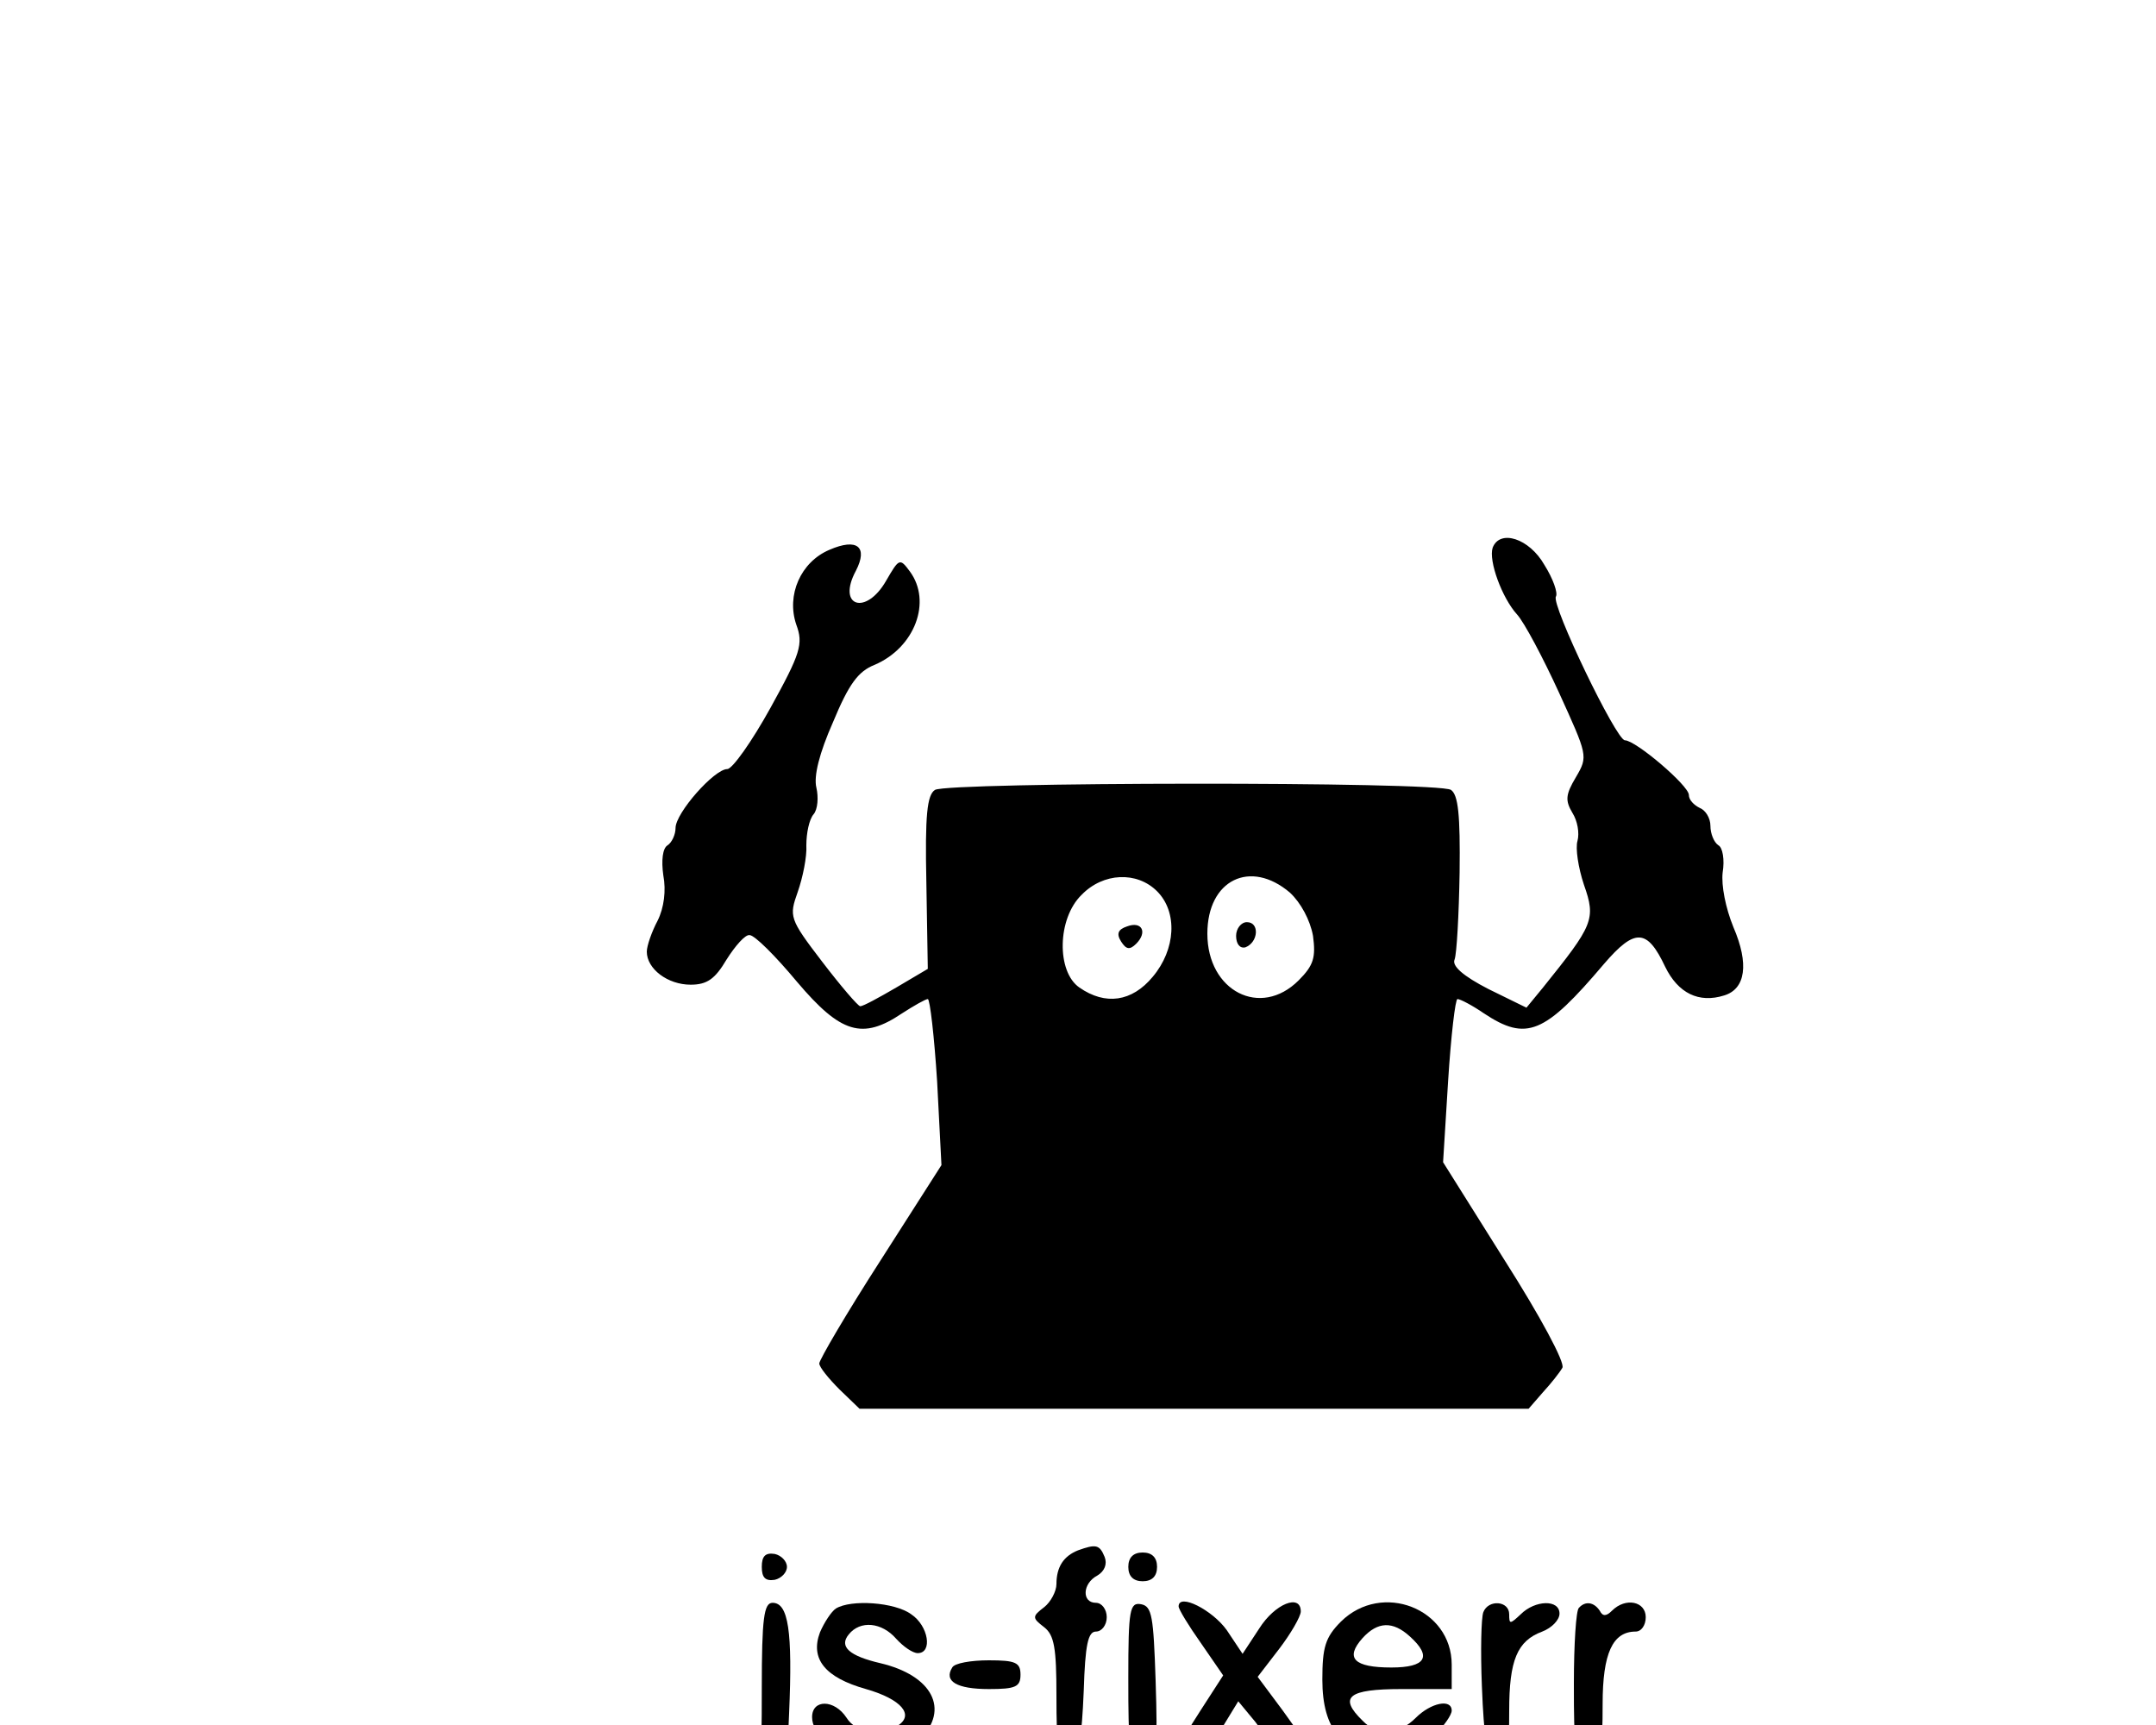
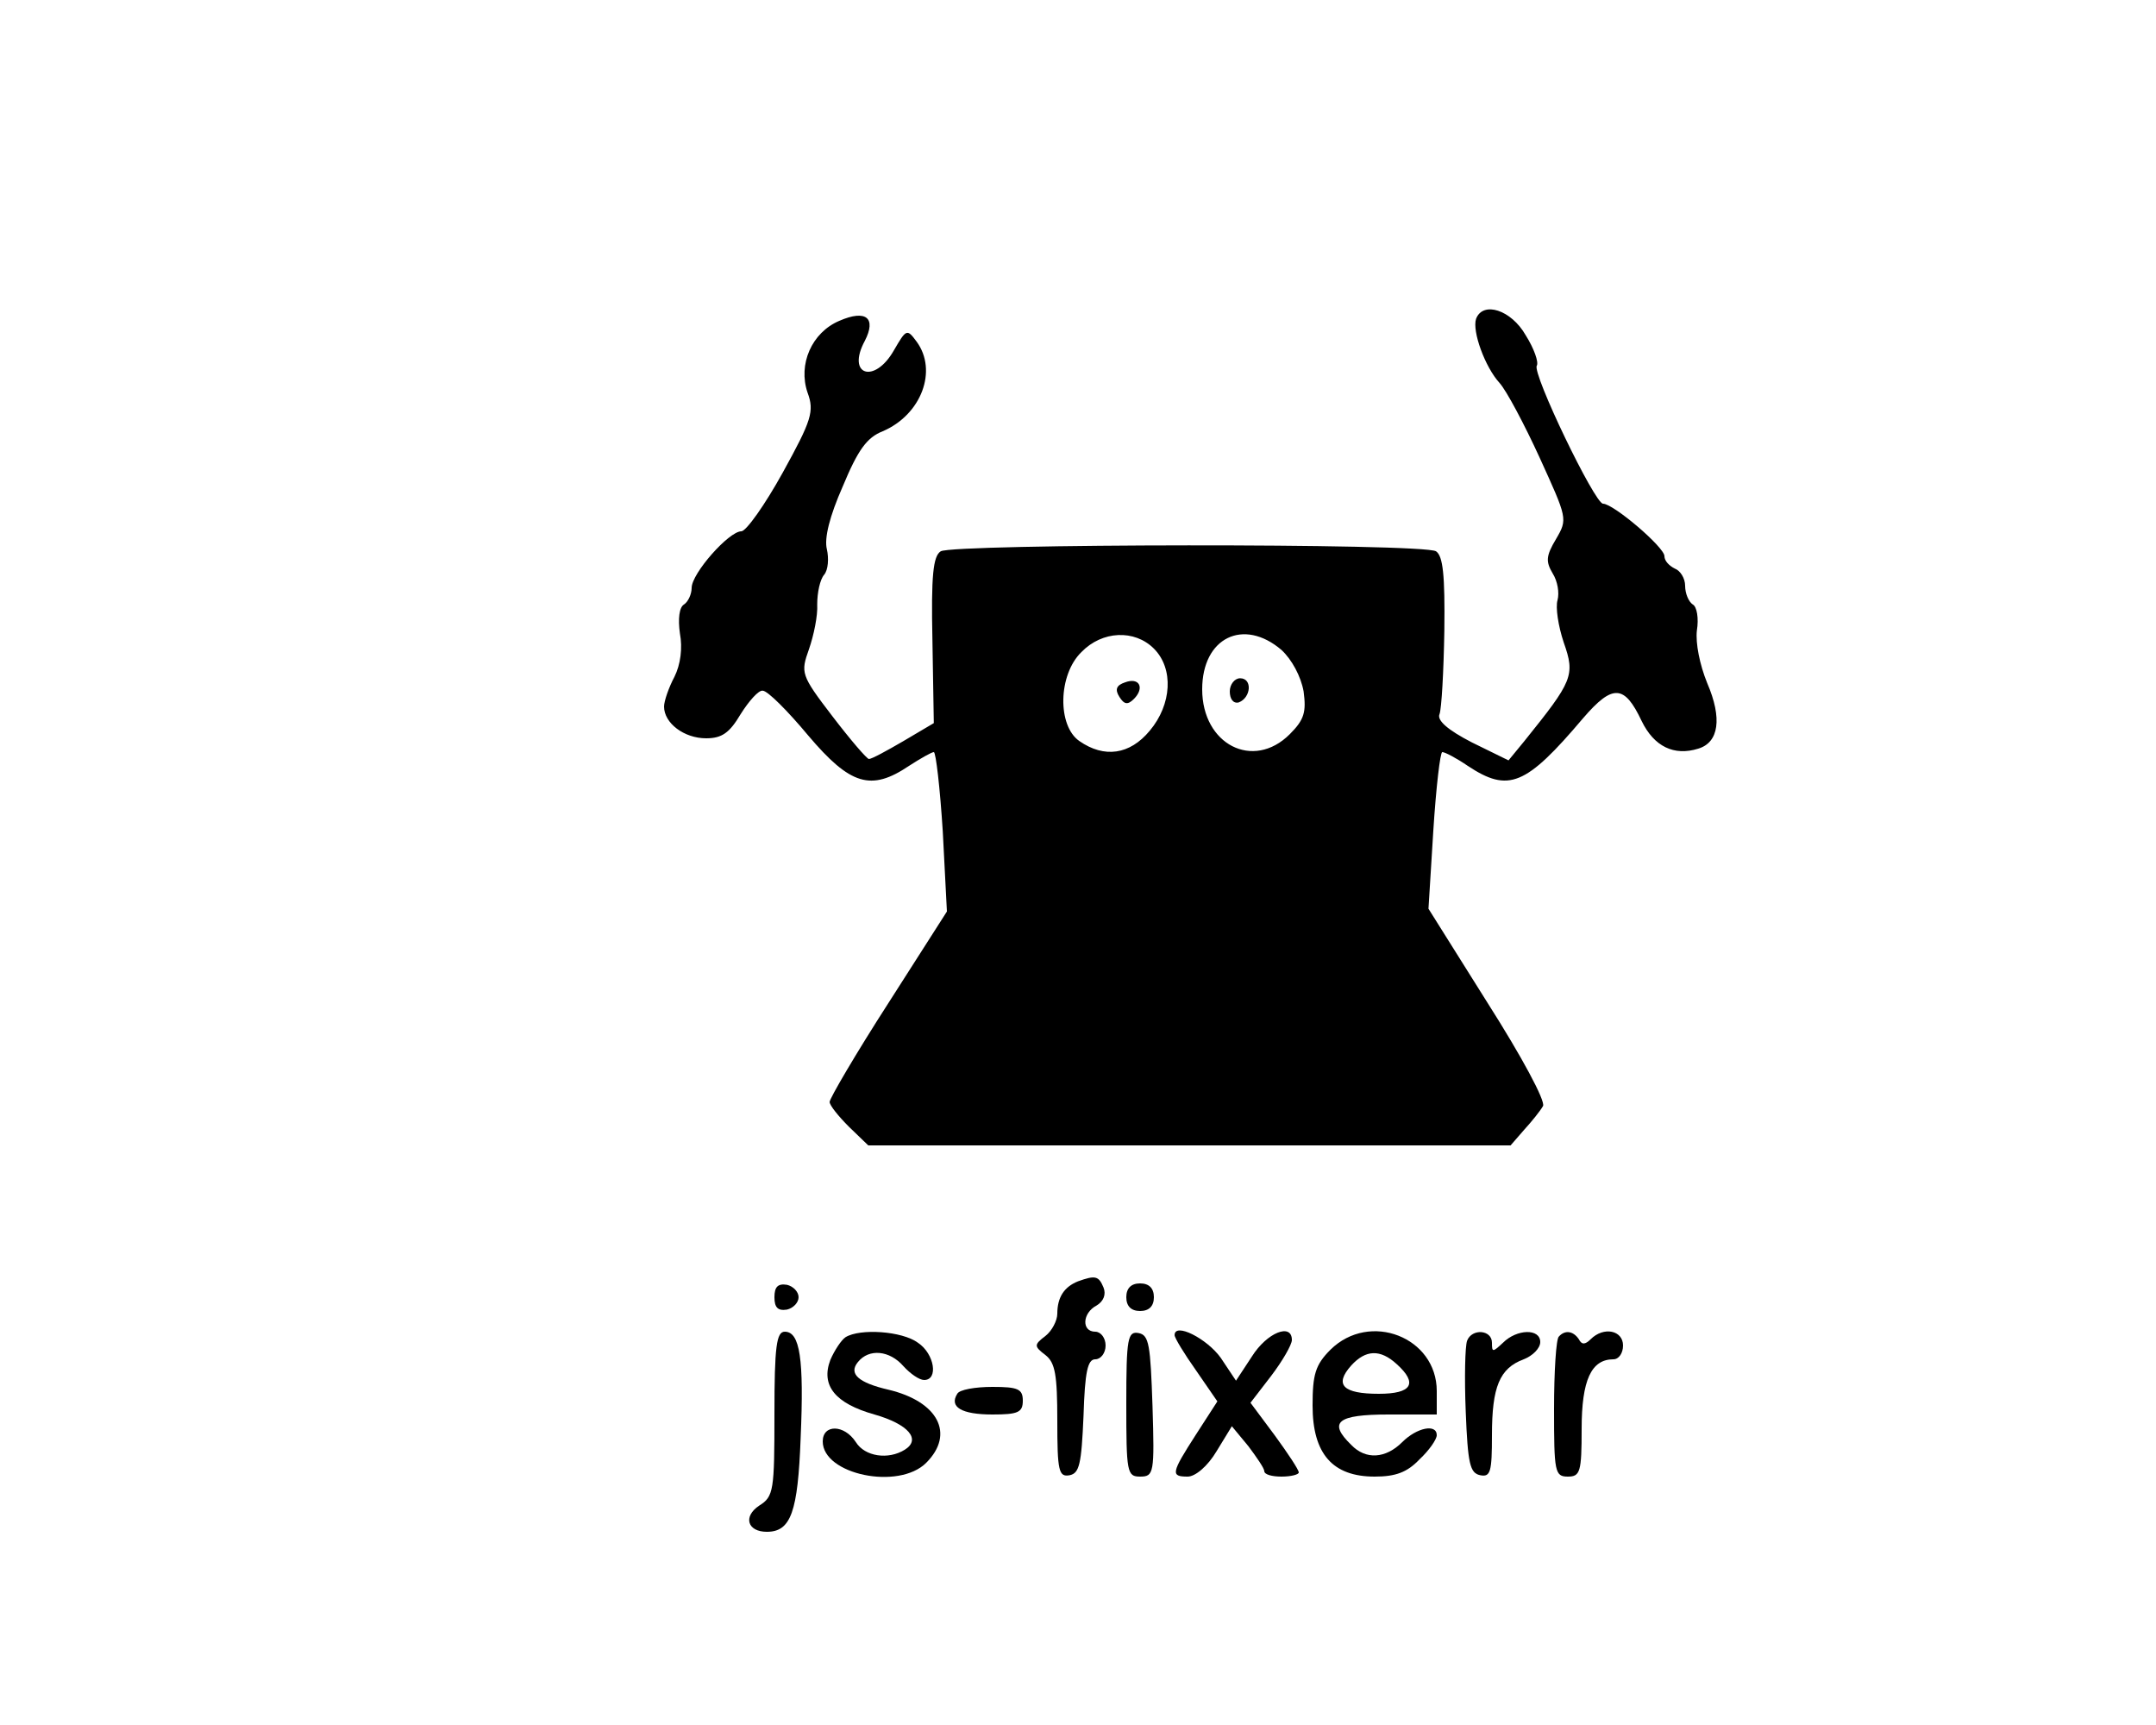
- <svg xmlns="http://www.w3.org/2000/svg" version="1.0" width="100pt" height="80pt" viewBox="0 0 300 180" preserveAspectRatio="xMidYMid meet">
+ <svg xmlns="http://www.w3.org/2000/svg" version="1.0" width="100pt" height="80pt" viewBox="0 0 300 250" preserveAspectRatio="xMidYMid meet">
  <g transform="translate(0,269) scale(0.1,-0.1)" fill="#000000" stroke="none">
    <path d="M1154 2225 c-40 -17 -60 -63 -46 -104 10 -27 6 -40 -36 -116 -26 -47 -53 -85 -60 -85 -18 0 -72 -61 -72 -82 0 -9 -5 -20 -11 -24 -7 -4 -9 -21 -6 -42 4 -21 1 -45 -8 -63 -8 -15 -15 -35 -15 -43 0 -24 29 -46 61 -46 23 0 34 8 50 35 12 19 26 35 32 34 7 0 36 -29 66 -65 61 -72 91 -81 146 -44 17 11 33 20 36 20 3 0 9 -52 13 -115 l6 -116 -85 -133 c-47 -73 -85 -138 -85 -143 0 -5 13 -21 28 -36 l28 -27 465 0 466 0 20 23 c11 12 23 27 27 34 4 7 -31 72 -80 149 l-86 137 7 113 c4 63 10 114 13 114 4 0 21 -9 37 -20 59 -39 84 -29 167 69 43 50 60 49 85 -4 18 -37 47 -51 82 -40 30 9 35 44 13 95 -11 27 -17 58 -15 76 3 18 0 35 -6 38 -6 4 -11 16 -11 27 0 11 -7 22 -15 25 -8 4 -15 11 -15 18 0 13 -74 76 -89 76 -12 0 -103 189 -96 200 3 5 -4 25 -16 44 -21 37 -62 50 -72 24 -6 -18 13 -70 34 -93 10 -11 36 -60 58 -108 40 -88 41 -89 24 -118 -15 -25 -15 -33 -5 -50 7 -11 10 -28 7 -39 -3 -10 1 -37 9 -61 17 -48 13 -56 -57 -143 l-23 -28 -53 26 c-35 18 -51 32 -47 41 3 8 6 62 7 121 1 81 -2 108 -12 115 -18 12 -700 11 -718 0 -11 -7 -14 -35 -12 -129 l2 -120 -44 -26 c-24 -14 -46 -26 -50 -26 -3 0 -27 28 -53 62 -46 60 -46 63 -34 97 7 20 13 49 12 65 0 17 4 36 10 43 6 7 7 24 4 37 -4 16 4 48 23 91 22 53 35 71 58 80 56 24 80 88 49 130 -14 19 -15 18 -33 -13 -28 -49 -69 -36 -42 14 17 33 2 46 -37 29z m456 -475 c29 -29 26 -81 -6 -119 -29 -35 -66 -40 -102 -15 -32 22 -31 96 3 129 30 31 77 33 105 5z m185 -2 c15 -14 28 -38 32 -60 4 -30 1 -41 -20 -62 -53 -53 -127 -15 -127 65 0 75 60 104 115 57z" />
    <path d="M1568 1701 c-12 -4 -15 -10 -8 -21 7 -11 12 -12 21 -3 16 16 8 32 -13 24z" />
    <path d="M1720 1688 c0 -11 5 -18 13 -16 18 7 20 35 2 35 -8 0 -15 -9 -15 -19z" />
    <path d="M1500 833 c-20 -8 -30 -23 -30 -47 0 -10 -8 -25 -17 -32 -17 -13 -17 -15 0 -28 14 -11 17 -29 17 -95 0 -73 2 -82 18 -79 14 3 17 16 20 86 2 64 6 82 17 82 8 0 15 9 15 20 0 11 -7 20 -15 20 -20 0 -19 27 2 38 10 6 14 16 10 26 -7 17 -12 18 -37 9z" />
    <path d="M1060 810 c0 -15 5 -20 18 -18 9 2 17 10 17 18 0 8 -8 16 -17 18 -13 2 -18 -3 -18 -18z" />
    <path d="M1570 810 c0 -13 7 -20 20 -20 13 0 20 7 20 20 0 13 -7 20 -20 20 -13 0 -20 -7 -20 -20z" />
    <path d="M1060 641 c0 -111 -1 -120 -22 -133 -24 -16 -17 -38 11 -38 35 0 45 29 49 136 5 115 -1 154 -23 154 -12 0 -15 -21 -15 -119z" />
    <path d="M1163 752 c-6 -4 -16 -19 -22 -33 -14 -37 7 -63 64 -79 49 -14 68 -36 44 -51 -24 -15 -58 -10 -71 11 -17 26 -48 26 -48 1 0 -48 110 -71 150 -31 42 42 17 89 -55 106 -43 10 -58 23 -44 40 16 20 46 17 66 -6 10 -11 23 -20 30 -20 21 0 15 38 -9 54 -23 17 -84 21 -105 8z" />
    <path d="M1570 656 c0 -100 1 -106 20 -106 20 0 21 5 18 102 -3 89 -5 103 -20 106 -16 3 -18 -7 -18 -102z" />
    <path d="M1640 755 c0 -4 14 -27 31 -51 l31 -45 -31 -48 c-36 -56 -37 -61 -12 -61 11 0 29 15 42 37 l22 36 24 -29 c12 -16 23 -32 23 -36 0 -5 11 -8 25 -8 14 0 25 3 25 6 0 4 -16 28 -35 54 l-35 47 30 39 c16 21 30 45 30 52 0 25 -36 11 -58 -24 l-23 -35 -22 33 c-20 28 -67 52 -67 33z" />
    <path d="M1866 734 c-22 -22 -26 -36 -26 -81 0 -70 29 -103 90 -103 30 0 47 6 65 25 14 13 25 29 25 35 0 17 -29 11 -50 -10 -24 -24 -53 -26 -74 -4 -34 33 -20 44 54 44 l70 0 0 34 c0 78 -97 116 -154 60z m96 -21 c31 -28 22 -43 -26 -43 -52 0 -65 13 -40 41 21 23 42 24 66 2z" />
    <path d="M2064 747 c-3 -8 -4 -54 -2 -103 3 -75 6 -89 21 -92 15 -3 17 5 17 58 0 70 11 97 46 110 13 5 24 16 24 25 0 20 -34 19 -54 -1 -15 -14 -16 -14 -16 0 0 19 -29 21 -36 3z" />
    <path d="M2197 753 c-4 -3 -7 -51 -7 -105 0 -91 1 -98 20 -98 18 0 20 7 20 69 0 71 14 101 46 101 8 0 14 9 14 20 0 22 -28 28 -47 9 -8 -8 -13 -8 -17 0 -8 12 -20 14 -29 4z" />
    <path d="M1325 670 c-12 -19 6 -30 51 -30 37 0 44 3 44 20 0 17 -7 20 -44 20 -25 0 -48 -4 -51 -10z" />
  </g>
</svg>
